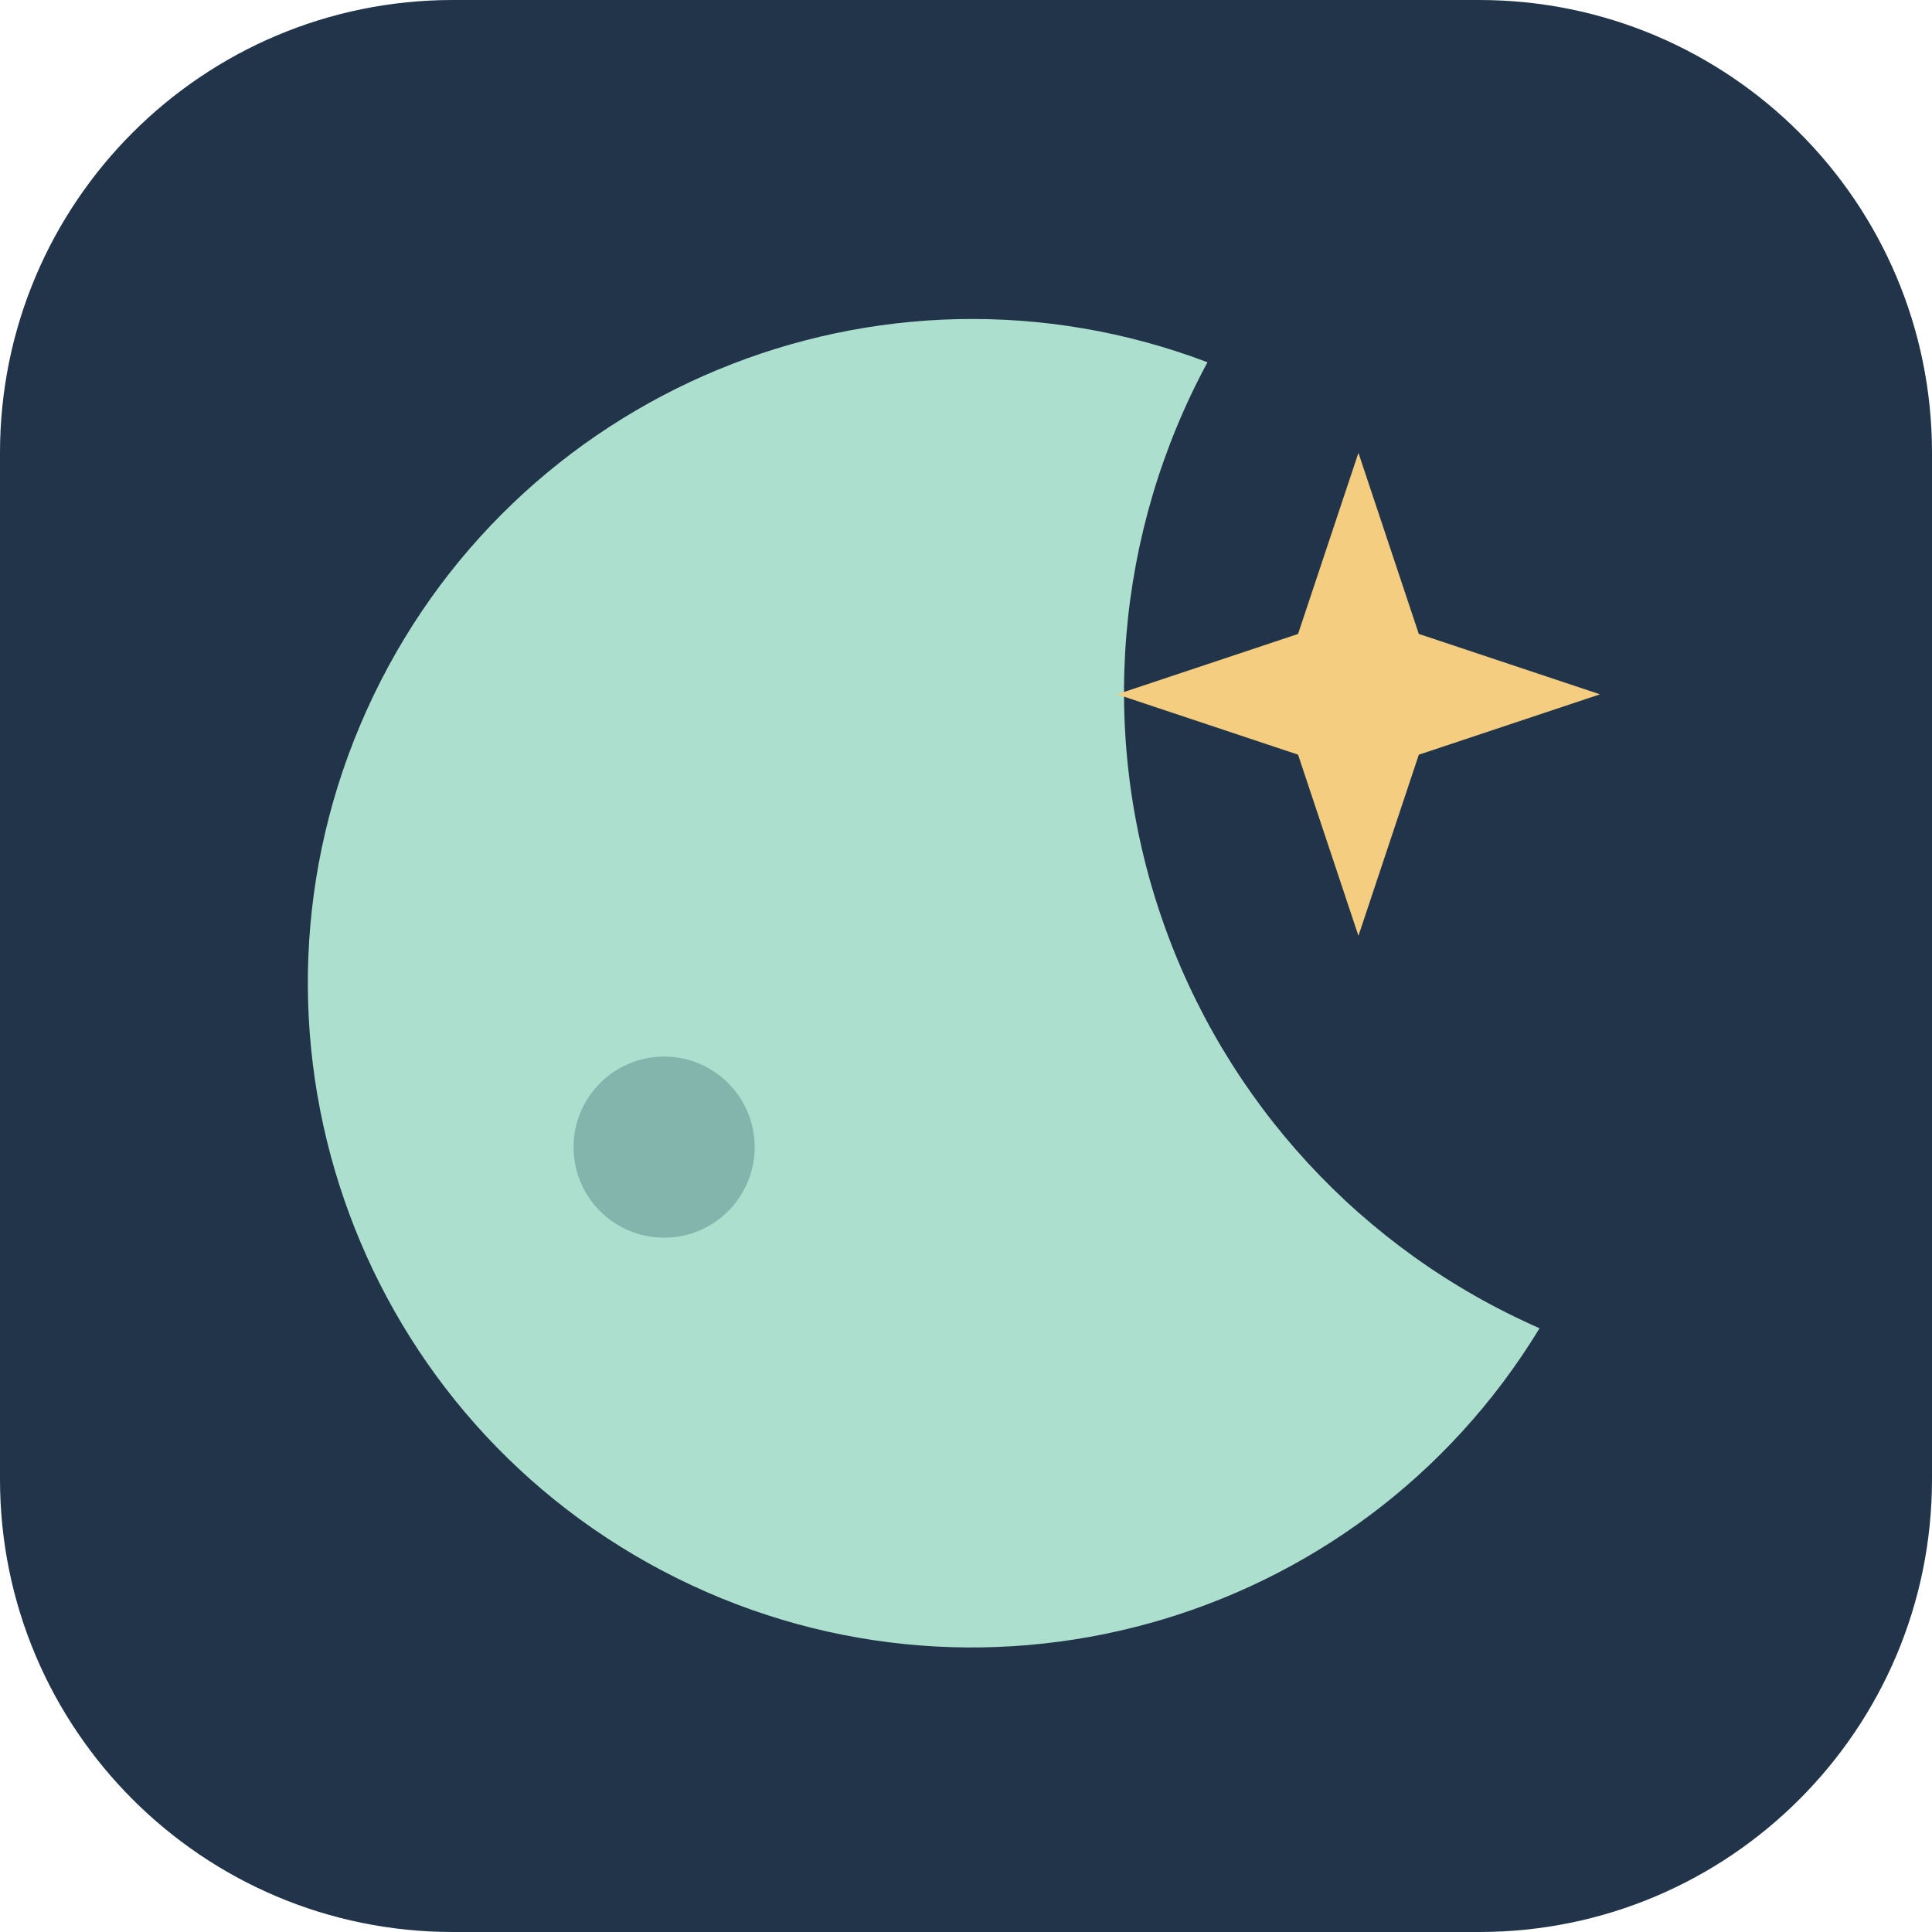
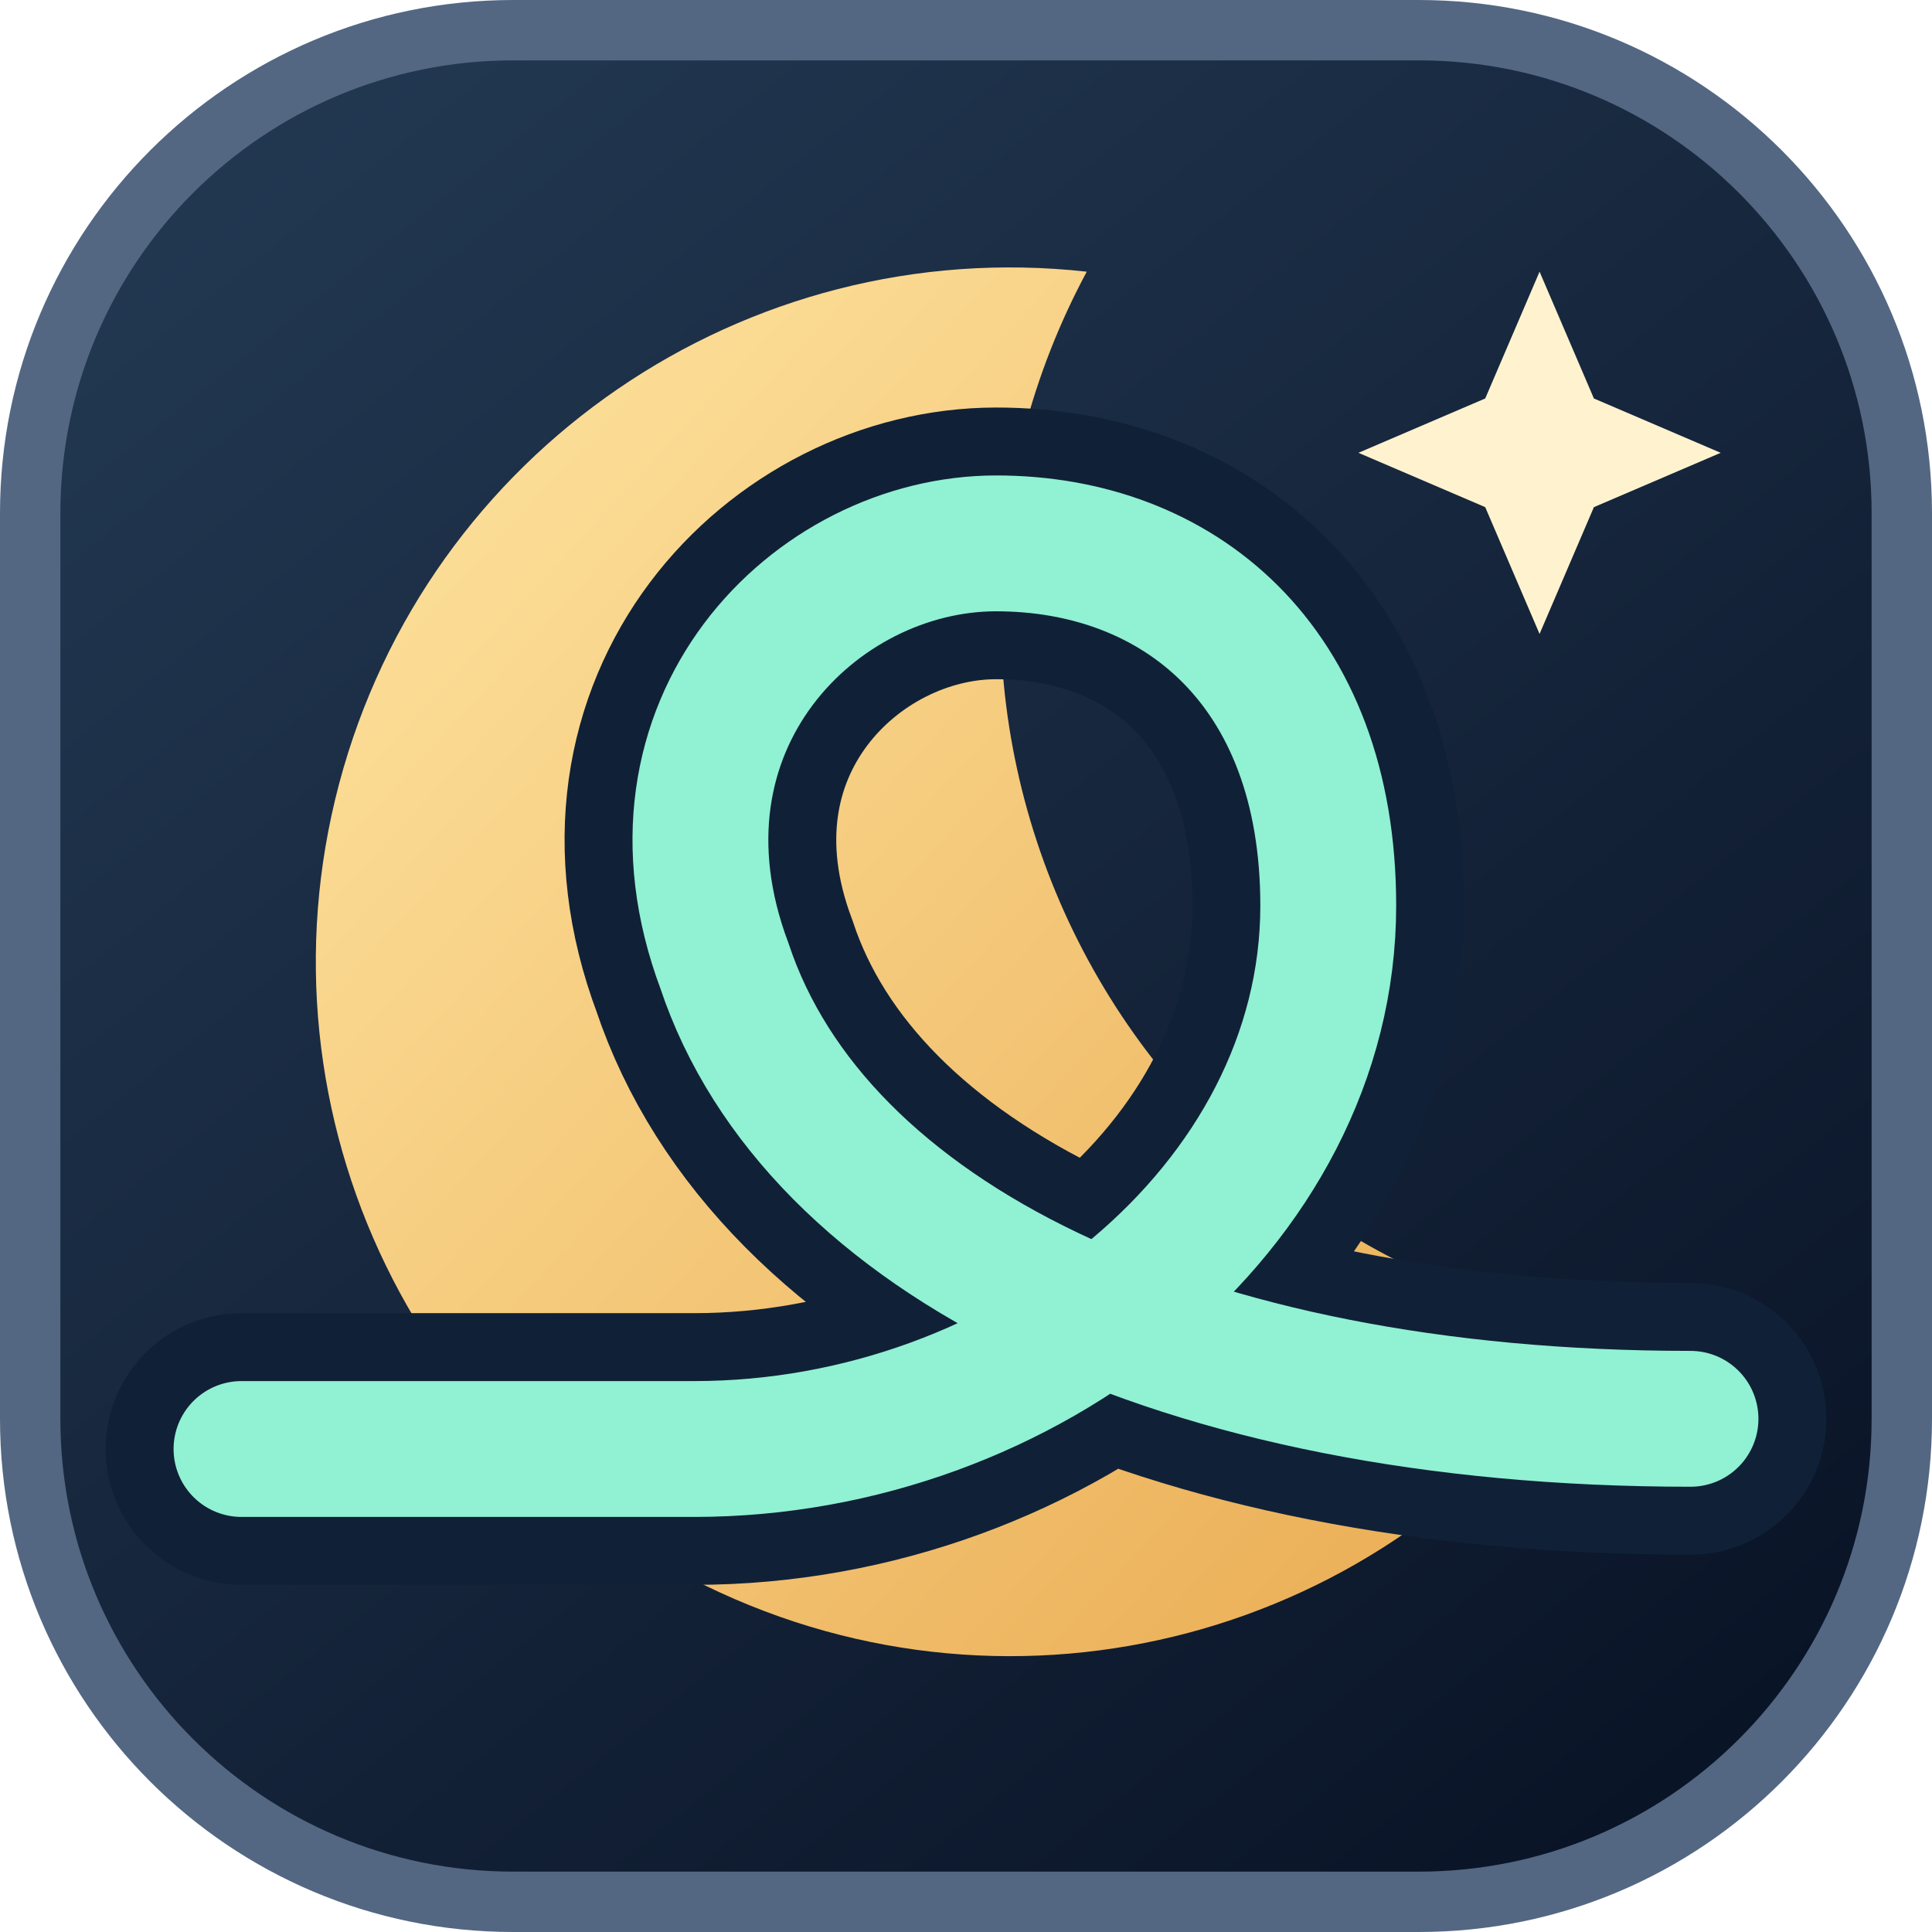
<svg xmlns="http://www.w3.org/2000/svg" viewBox="0 0 64 64">
-   <rect width="64" height="64" rx="15" fill="#213449" />
-   <path d="M40 12A22 22 0 1 0 51 44 23 23 0 0 1 40 12Z" fill="#addfcf" />
-   <path d="m45 15 2 6 6 2-6 2-2 6-2-6-6-2 6-2Z" fill="#f4cd80" />
-   <circle cx="22" cy="38" r="3" fill="#83b5ac" />
+   <defs>
+     <linearGradient id="night" x2=".8" y2="1">
+       <stop stop-color="#243b55" />
+       <stop offset="1" stop-color="#0a1427" />
+     </linearGradient>
+     <linearGradient id="moon" x2="1" y2="1">
+       <stop stop-color="#ffe6a3" />
+       <stop offset="1" stop-color="#e9a94f" />
+     </linearGradient>
+   </defs>
+   <rect x="1" y="1" width="62" height="62" rx="16" fill="url(#night)" stroke="#536783" stroke-width="2" />
+   <path d="M36 9a23 23 0 1 0 17 35A24 24 0 0 1 36 9Z" fill="url(#moon)" />
+   <path d="M8 48h15c11 0 21-8 21-18 0-8-5-12-11-12s-12 6-9 14c3 9 15 15 32 15" fill="none" stroke="#102137" stroke-width="9" stroke-linecap="round" />
+   <path d="M8 48h15c11 0 21-8 21-18 0-8-5-12-11-12s-12 6-9 14c3 9 15 15 32 15" fill="none" stroke="#91f1d3" stroke-width="4.5" stroke-linecap="round" />
+   <path d="m51 9 1.8 4.2L57 15l-4.2 1.8L51 21l-1.8-4.2L45 15l4.2-1.8Z" fill="#fff3cf" />
</svg>
